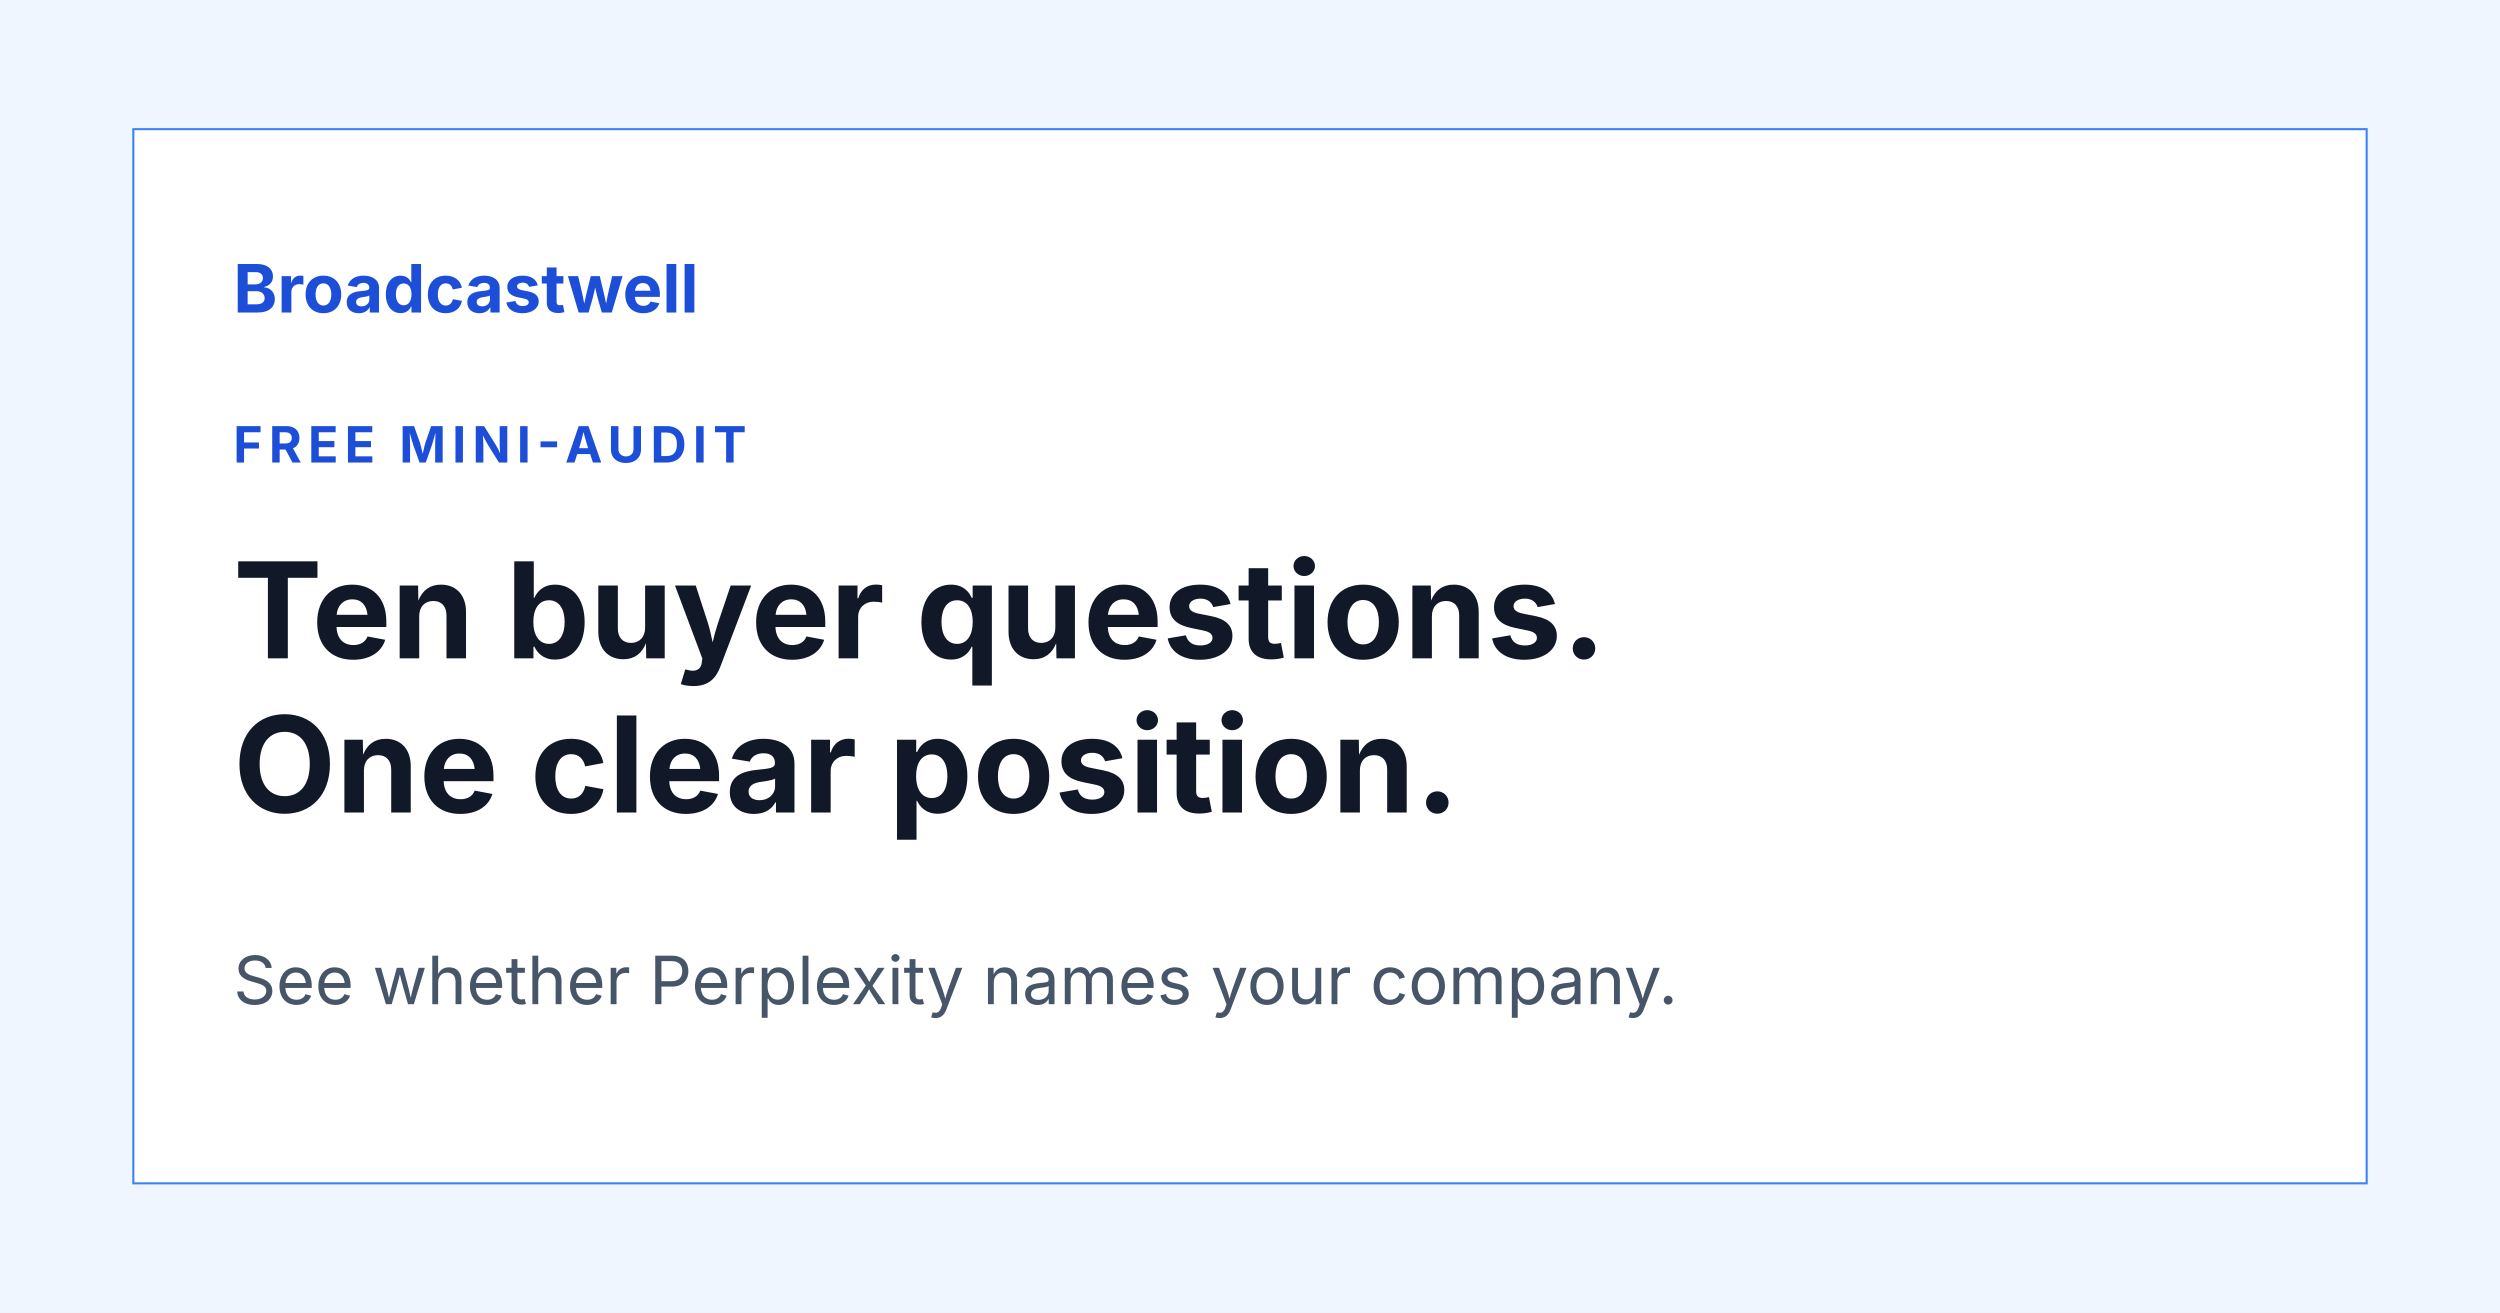
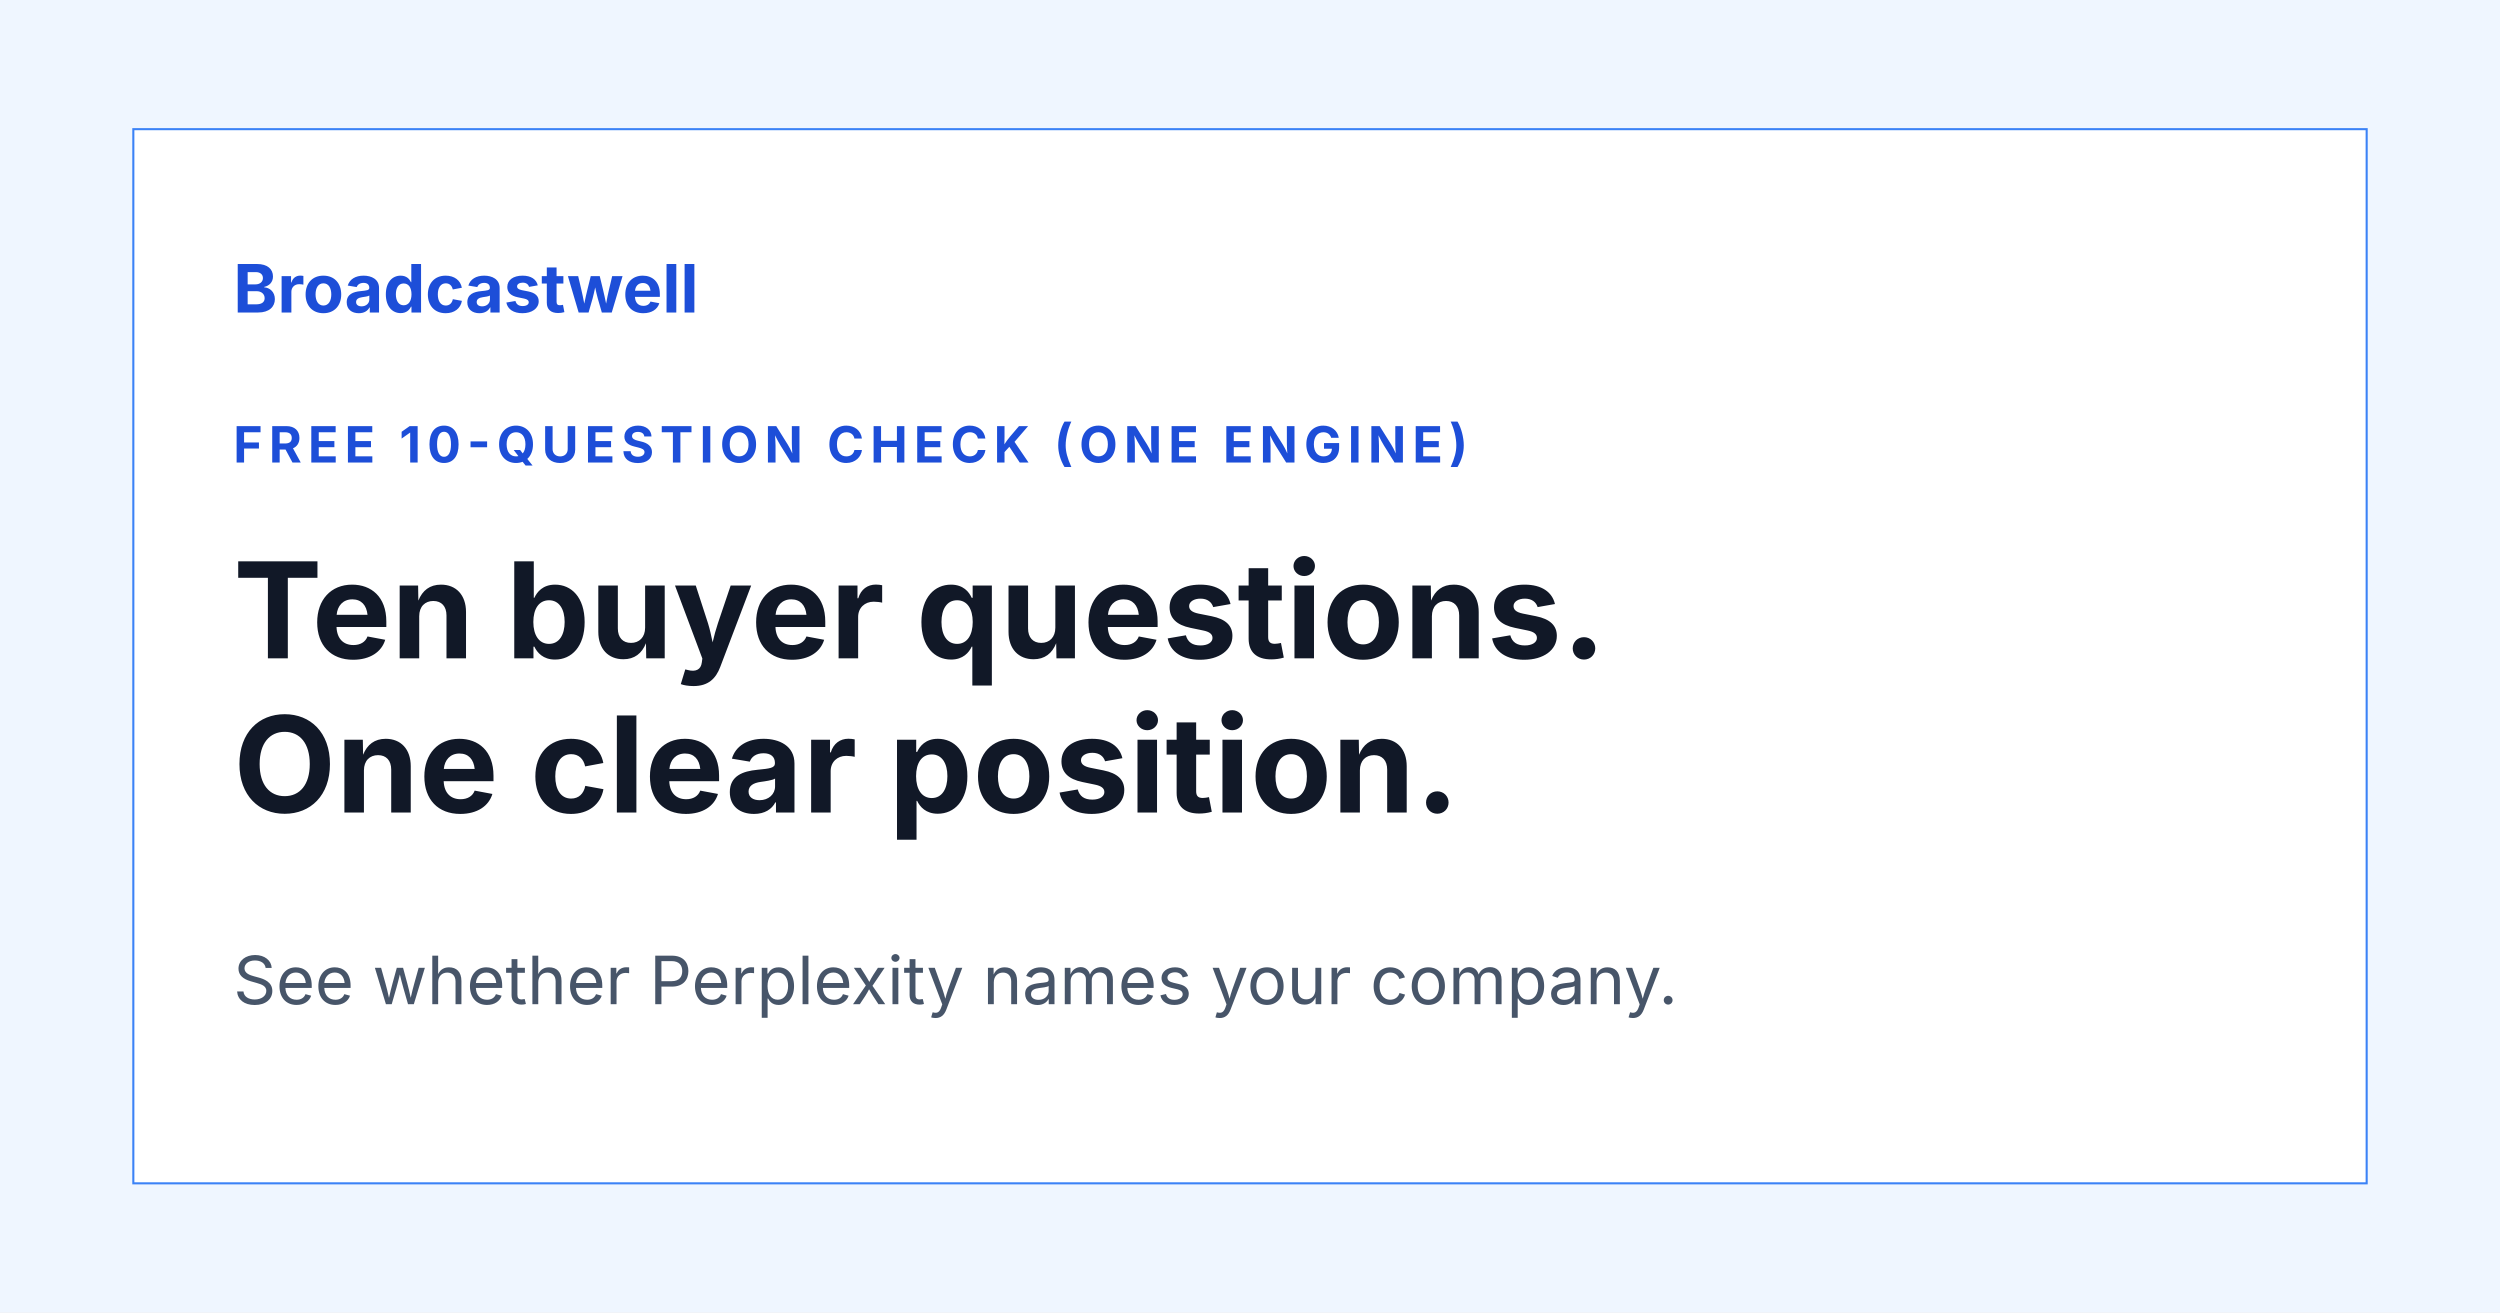
<svg xmlns="http://www.w3.org/2000/svg" width="1200" height="630" viewBox="0 0 1200 630" role="img" aria-labelledby="title desc">
  <rect width="1200" height="630" fill="#EFF6FF" />
  <rect x="64" y="62" width="1072" height="506" fill="#FFFFFF" stroke="#3B82F6" />
  <text x="112" y="150" fill="#1D4ED8" font-family="Inter, sans-serif" font-size="32" font-weight="700">Broadcastwell</text>
-   <text x="112" y="222" fill="#1D4ED8" font-family="Inter, sans-serif" font-size="24" font-weight="700" letter-spacing="3">FREE MINI-AUDIT</text>
+   <text x="112" y="222" fill="#1D4ED8" font-family="Inter, sans-serif" font-size="24" font-weight="700" letter-spacing="3">FREE 10-QUESTION CHECK (ONE ENGINE)</text>
  <text x="112" y="316" fill="#111827" font-family="Inter, sans-serif" font-size="64" font-weight="700">Ten buyer questions.</text>
  <text x="112" y="390" fill="#111827" font-family="Inter, sans-serif" font-size="64" font-weight="700">One clear position.</text>
  <text x="112" y="482" fill="#475569" font-family="Inter, sans-serif" font-size="32">See whether Perplexity names your company.</text>
</svg>
